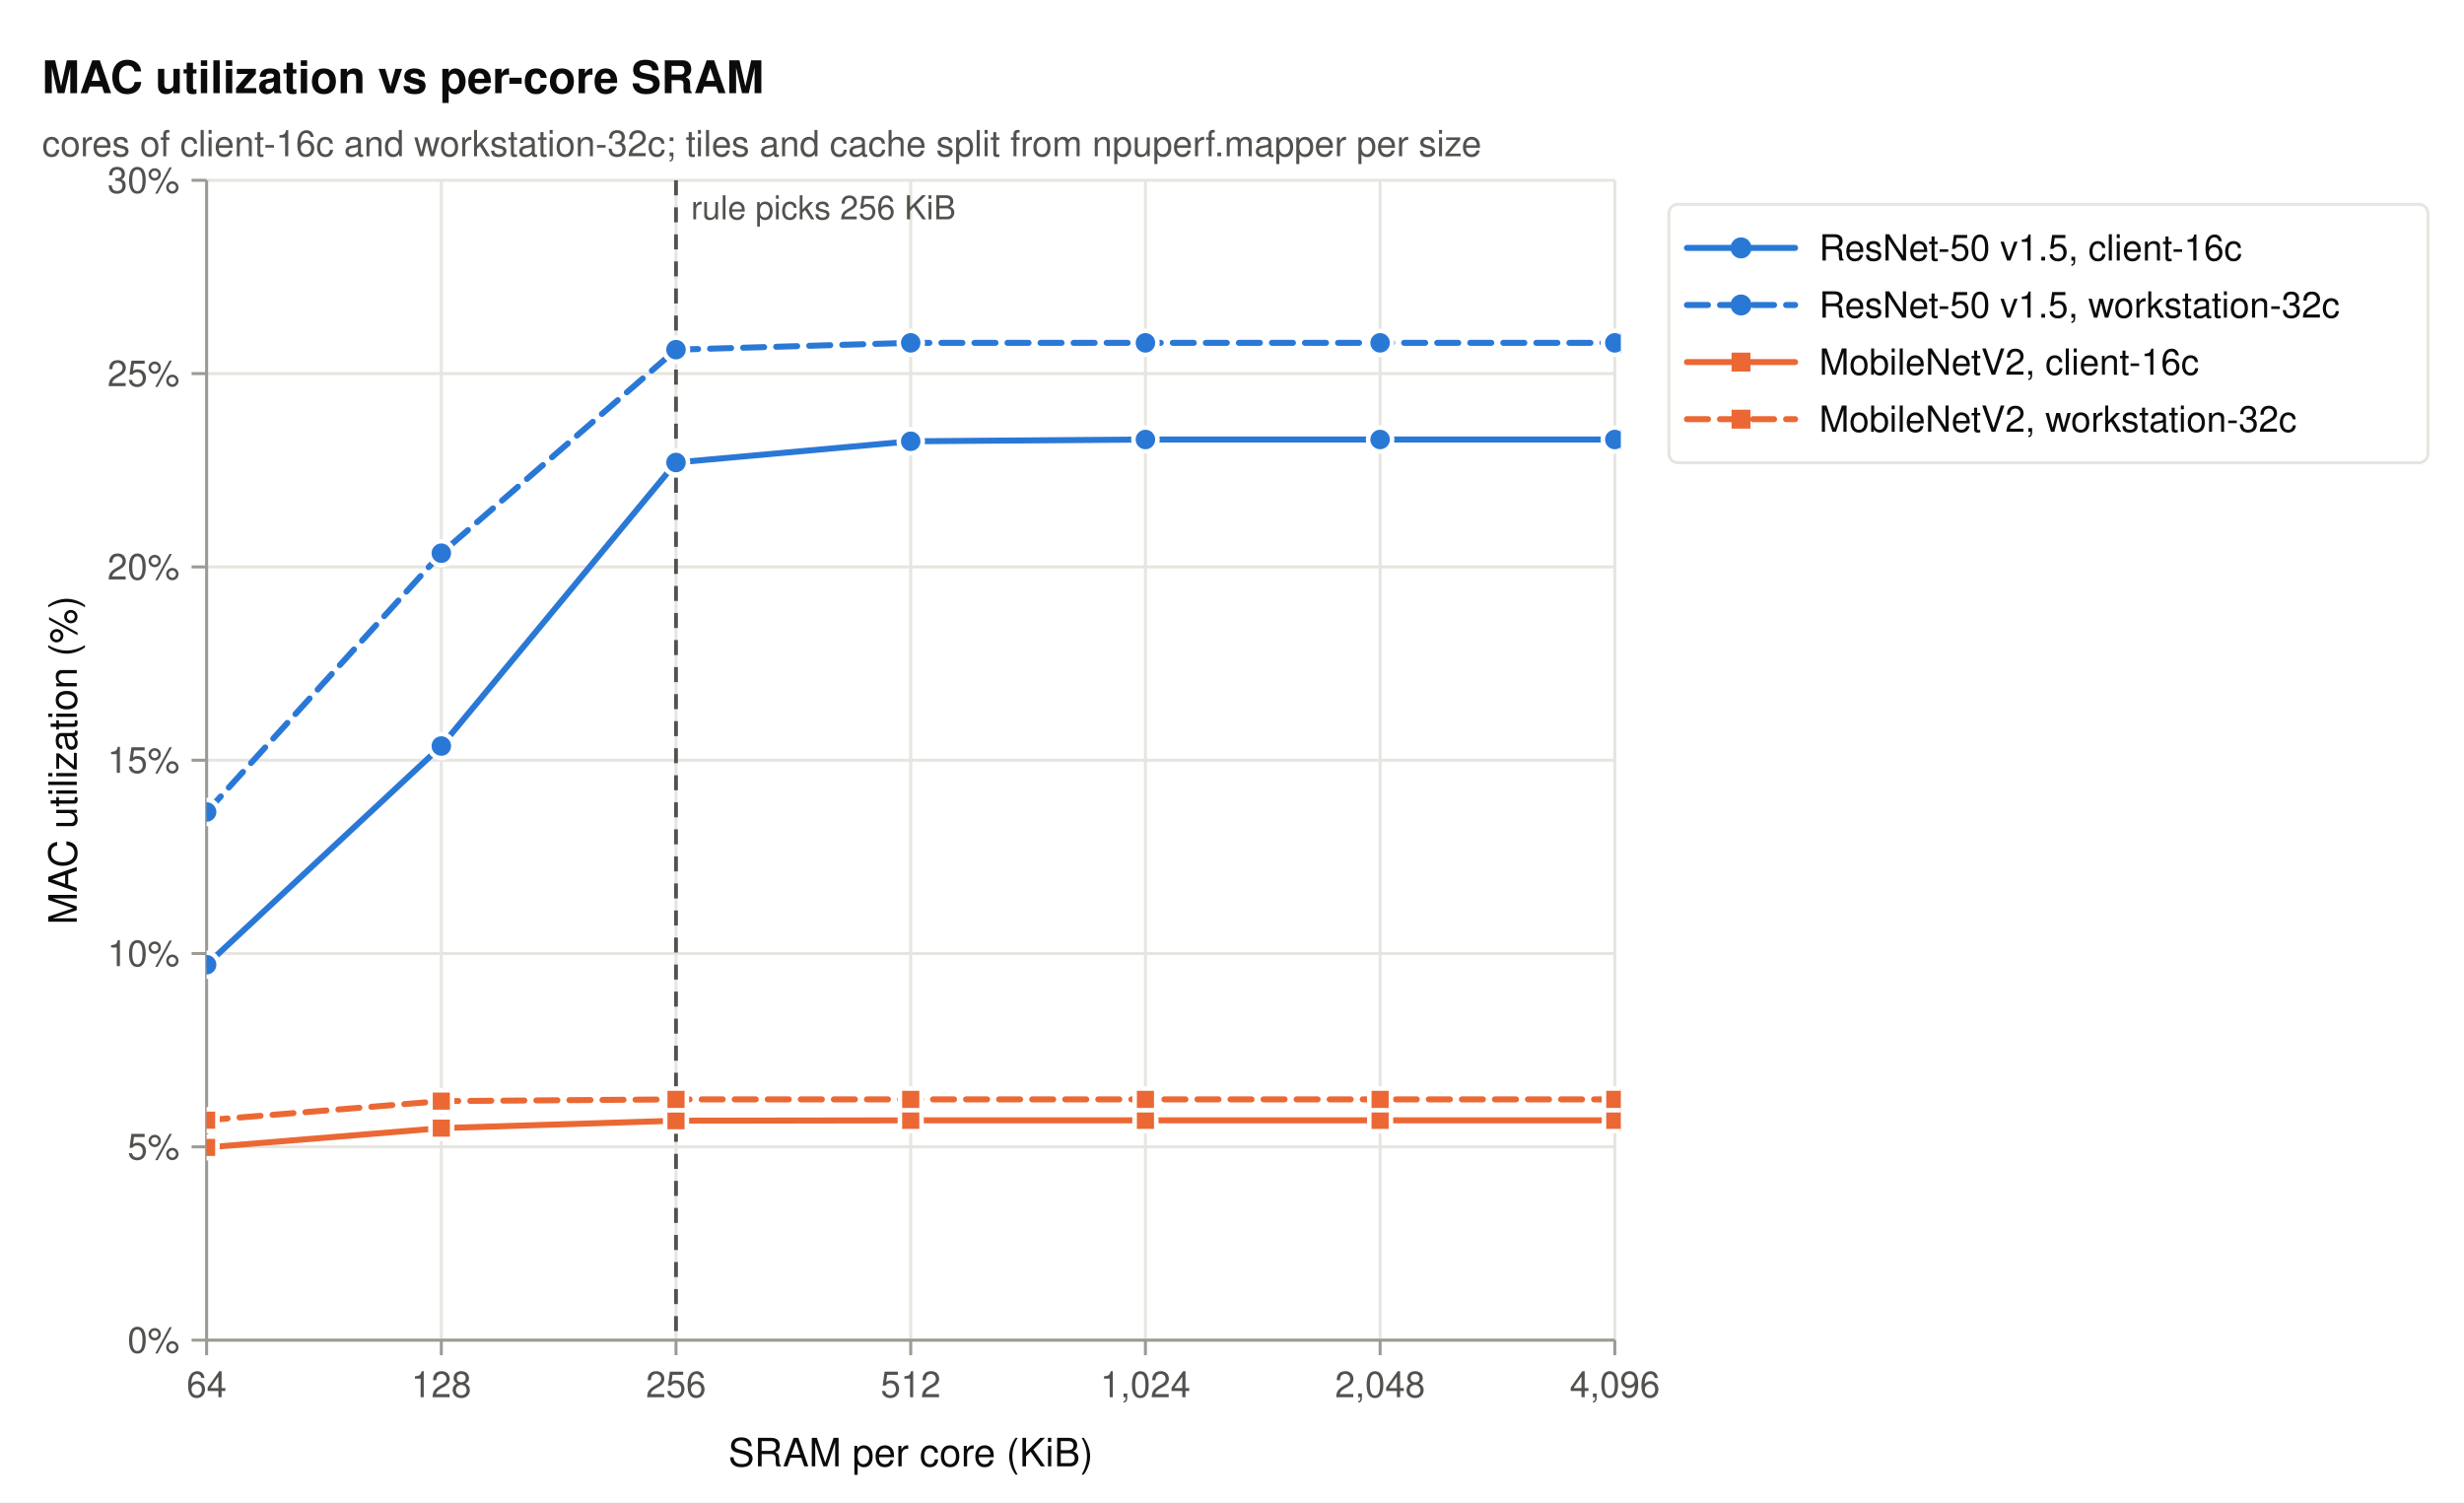
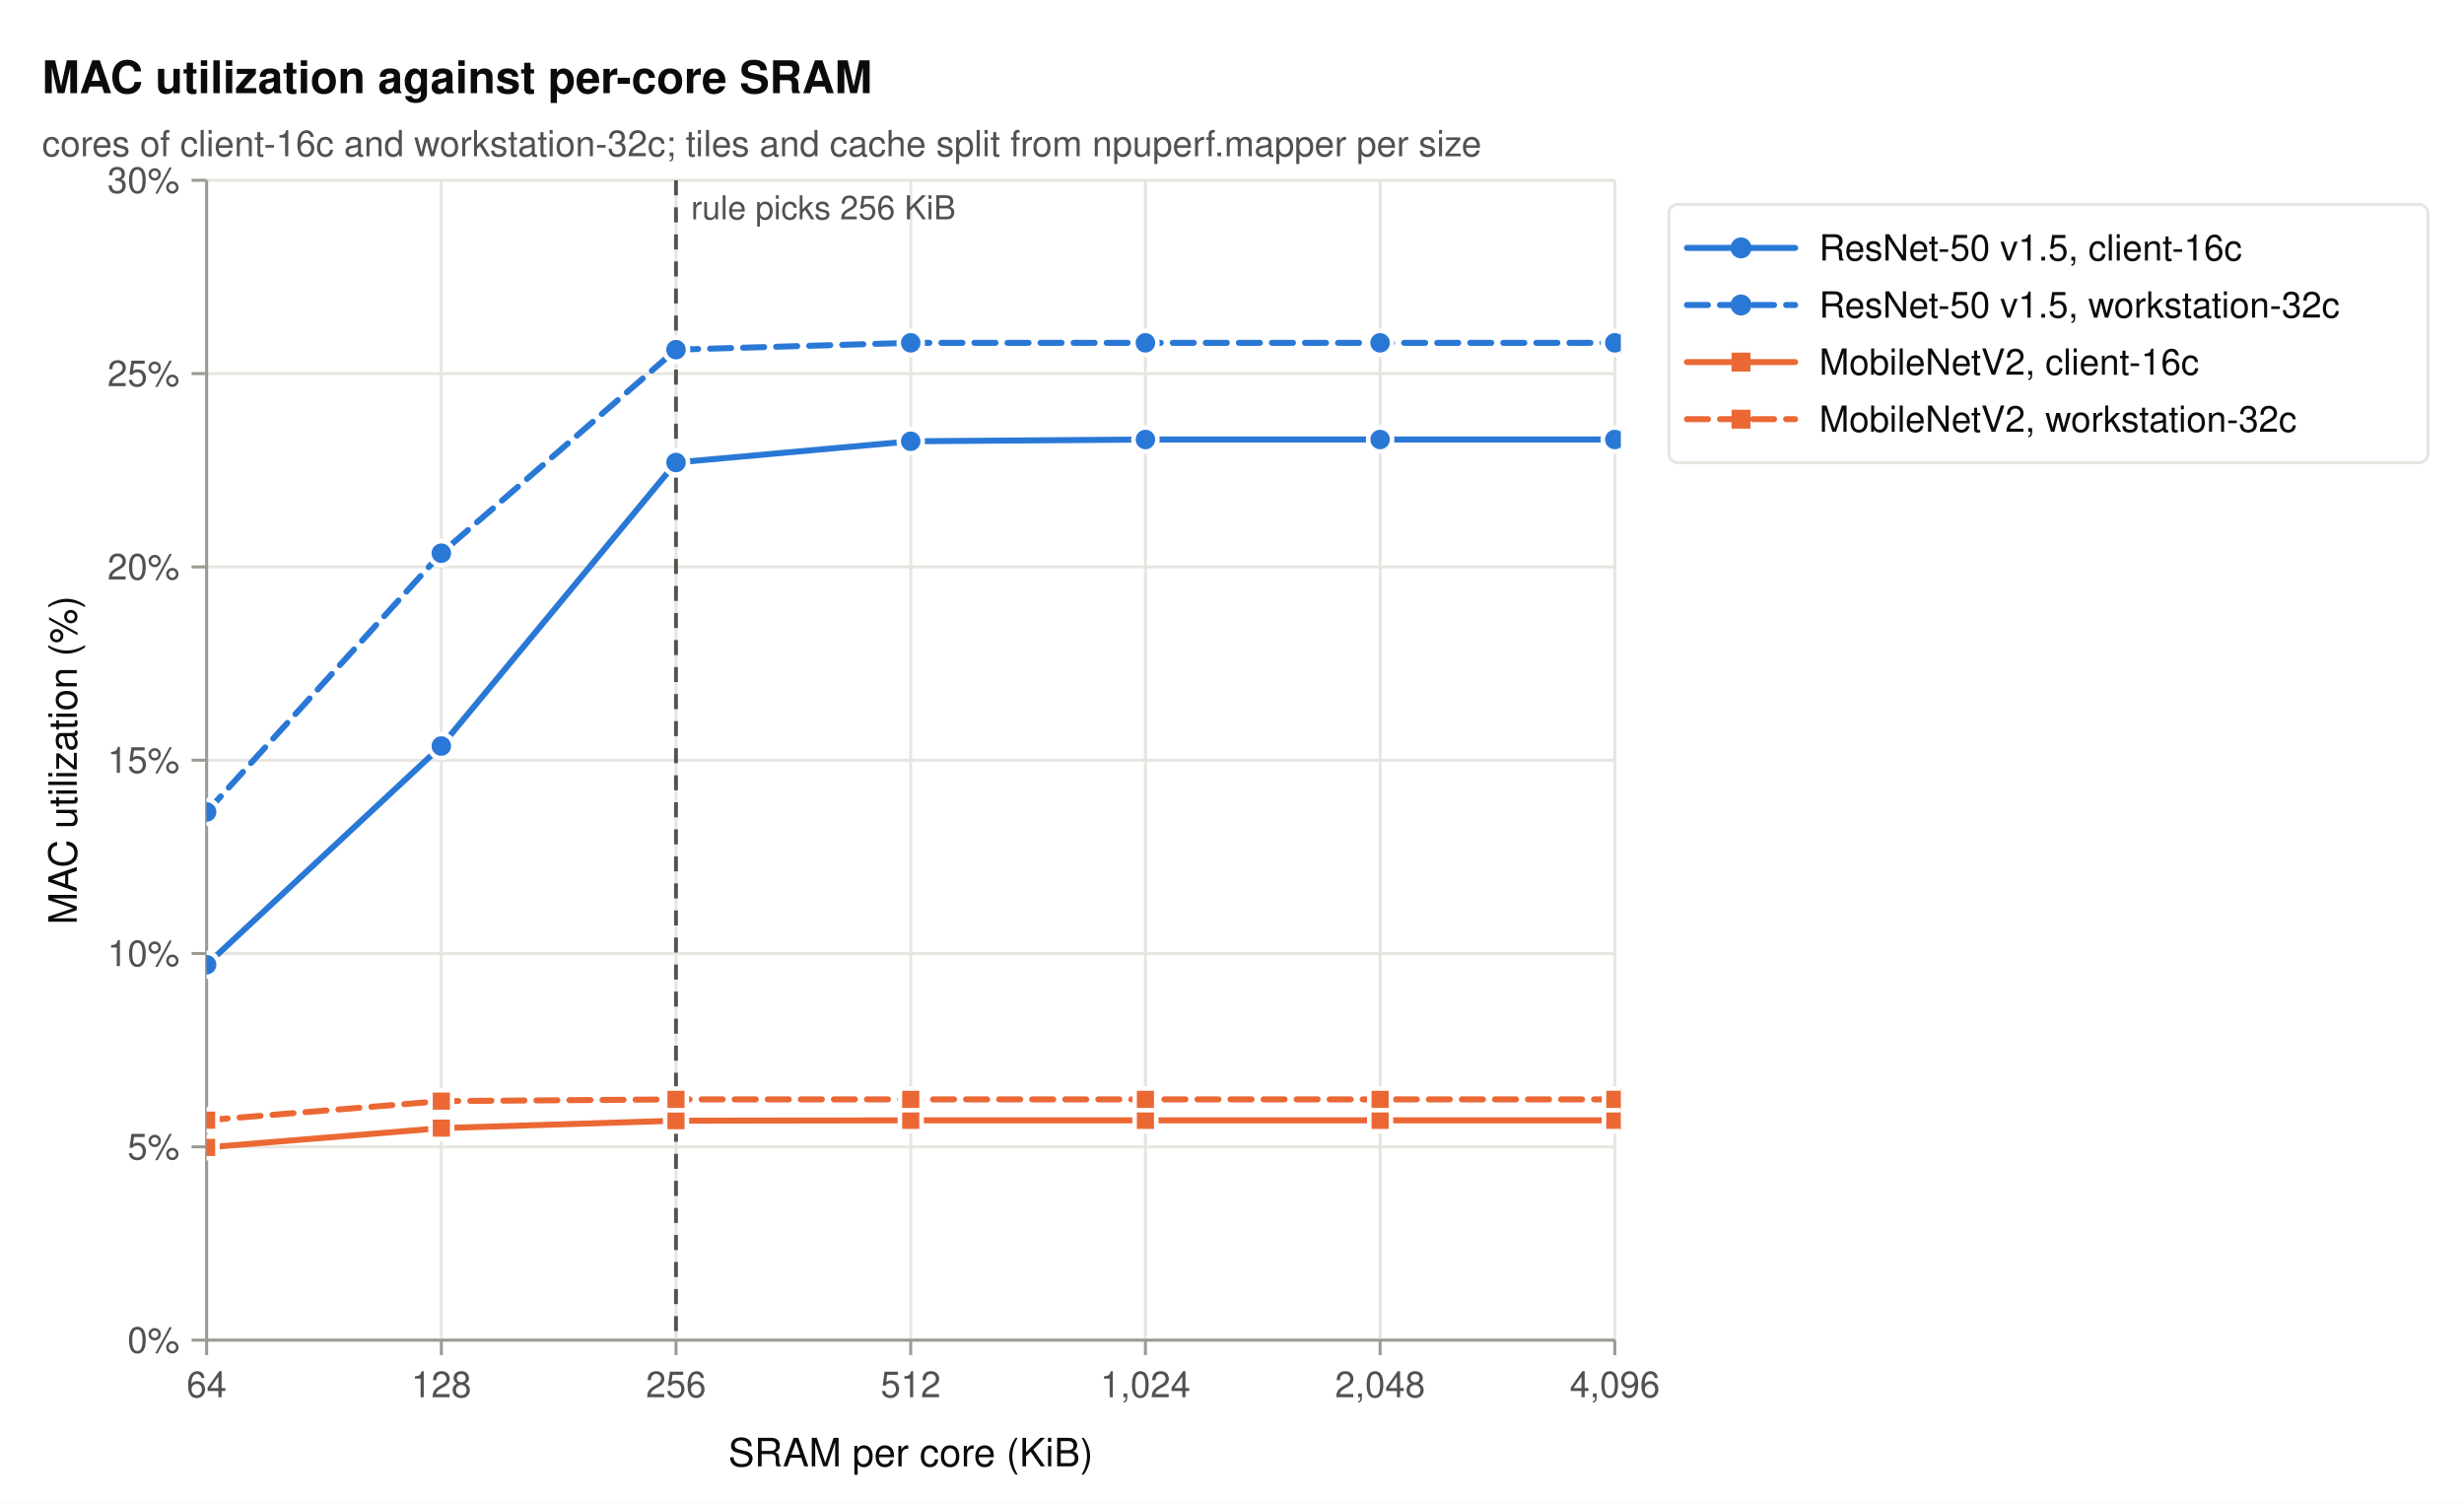
<svg xmlns="http://www.w3.org/2000/svg" width="820" height="500" viewBox="0 0 820 500" font-family="system-ui, -apple-system, 'Segoe UI', Helvetica, Arial, sans-serif">
  <rect width="820" height="500" fill="#ffffff" />
  <defs>
    <clipPath id="s10-plot">
      <rect x="68.76" y="58" width="470.64" height="388" />
    </clipPath>
  </defs>
-   <text x="14" y="31" font-size="15" fill="#0b0b0b" font-weight="600">MAC utilization vs per-core SRAM</text>
+   <text x="14" y="31" font-size="15" fill="#0b0b0b" font-weight="600">MAC utilization against per-core SRAM</text>
  <text x="14" y="52" font-size="12" fill="#52514e">cores of client-16c and workstation-32c; tiles and cache split from npuperf.mapper per size</text>
  <g stroke="#e6e5df" stroke-width="1" fill="none">
    <line x1="68.76" y1="446" x2="537.4" y2="446" />
    <line x1="68.76" y1="381.67" x2="537.4" y2="381.67" />
    <line x1="68.76" y1="317.33" x2="537.4" y2="317.33" />
    <line x1="68.76" y1="253" x2="537.4" y2="253" />
    <line x1="68.76" y1="188.67" x2="537.4" y2="188.67" />
    <line x1="68.76" y1="124.33" x2="537.4" y2="124.33" />
    <line x1="68.76" y1="60" x2="537.4" y2="60" />
    <line x1="68.76" y1="60" x2="68.76" y2="446" />
    <line x1="146.87" y1="60" x2="146.87" y2="446" />
    <line x1="224.97" y1="60" x2="224.97" y2="446" />
    <line x1="303.08" y1="60" x2="303.08" y2="446" />
    <line x1="381.19" y1="60" x2="381.19" y2="446" />
    <line x1="459.29" y1="60" x2="459.29" y2="446" />
    <line x1="537.4" y1="60" x2="537.4" y2="446" />
  </g>
  <g stroke="#9c9a93" stroke-width="1" fill="none">
    <line x1="68.76" y1="446" x2="537.4" y2="446" />
    <line x1="68.76" y1="60" x2="68.76" y2="446" />
    <line x1="68.76" y1="446" x2="68.76" y2="451" />
    <line x1="146.87" y1="446" x2="146.87" y2="451" />
    <line x1="224.97" y1="446" x2="224.97" y2="451" />
    <line x1="303.08" y1="446" x2="303.08" y2="451" />
    <line x1="381.19" y1="446" x2="381.19" y2="451" />
    <line x1="459.29" y1="446" x2="459.29" y2="451" />
    <line x1="537.4" y1="446" x2="537.4" y2="451" />
    <line x1="63.76" y1="446" x2="68.76" y2="446" />
    <line x1="63.76" y1="381.67" x2="68.76" y2="381.67" />
    <line x1="63.76" y1="317.33" x2="68.76" y2="317.33" />
    <line x1="63.76" y1="253" x2="68.76" y2="253" />
    <line x1="63.76" y1="188.67" x2="68.76" y2="188.67" />
    <line x1="63.76" y1="124.33" x2="68.76" y2="124.33" />
    <line x1="63.76" y1="60" x2="68.76" y2="60" />
  </g>
  <g style="font-variant-numeric: tabular-nums">
    <text x="68.76" y="465" font-size="12" fill="#52514e" text-anchor="middle">64</text>
    <text x="146.87" y="465" font-size="12" fill="#52514e" text-anchor="middle">128</text>
    <text x="224.97" y="465" font-size="12" fill="#52514e" text-anchor="middle">256</text>
    <text x="303.08" y="465" font-size="12" fill="#52514e" text-anchor="middle">512</text>
    <text x="381.19" y="465" font-size="12" fill="#52514e" text-anchor="middle">1,024</text>
    <text x="459.29" y="465" font-size="12" fill="#52514e" text-anchor="middle">2,048</text>
    <text x="537.4" y="465" font-size="12" fill="#52514e" text-anchor="middle">4,096</text>
    <text x="59.76" y="450.2" font-size="12" fill="#52514e" text-anchor="end">0%</text>
    <text x="59.76" y="385.87" font-size="12" fill="#52514e" text-anchor="end">5%</text>
    <text x="59.76" y="321.53" font-size="12" fill="#52514e" text-anchor="end">10%</text>
    <text x="59.76" y="257.2" font-size="12" fill="#52514e" text-anchor="end">15%</text>
    <text x="59.76" y="192.87" font-size="12" fill="#52514e" text-anchor="end">20%</text>
    <text x="59.76" y="128.53" font-size="12" fill="#52514e" text-anchor="end">25%</text>
    <text x="59.76" y="64.2" font-size="12" fill="#52514e" text-anchor="end">30%</text>
  </g>
  <text x="303.08" y="488" font-size="13" fill="#0b0b0b" text-anchor="middle">SRAM per core (KiB)</text>
  <text x="21.2" y="253" font-size="13" fill="#0b0b0b" text-anchor="middle" dominant-baseline="middle" transform="rotate(-90 21.2 253)">MAC utilization (%)</text>
  <g clip-path="url(#s10-plot)">
    <line x1="224.97" y1="60" x2="224.97" y2="446" stroke="#52514e" stroke-width="1.25" stroke-dasharray="5 4" />
    <path d="M68.76,321.06 L146.87,248.28 L224.97,153.92 L303.08,146.86 L381.19,146.27 L459.29,146.27 L537.4,146.27" fill="none" stroke="#2a78d6" stroke-width="2" stroke-linejoin="round" stroke-linecap="round" />
    <circle cx="68.76" cy="321.06" r="4" fill="#2a78d6" stroke="#ffffff" stroke-width="1.5" />
    <circle cx="146.87" cy="248.28" r="4" fill="#2a78d6" stroke="#ffffff" stroke-width="1.5" />
    <circle cx="224.97" cy="153.92" r="4" fill="#2a78d6" stroke="#ffffff" stroke-width="1.5" />
    <circle cx="303.08" cy="146.86" r="4" fill="#2a78d6" stroke="#ffffff" stroke-width="1.5" />
    <circle cx="381.19" cy="146.27" r="4" fill="#2a78d6" stroke="#ffffff" stroke-width="1.5" />
    <circle cx="459.29" cy="146.27" r="4" fill="#2a78d6" stroke="#ffffff" stroke-width="1.5" />
    <circle cx="537.4" cy="146.27" r="4" fill="#2a78d6" stroke="#ffffff" stroke-width="1.5" />
    <path d="M68.76,270.23 L146.87,184.1 L224.97,116.37 L303.08,114.1 L381.19,114.1 L459.29,114.1 L537.4,114.1" fill="none" stroke="#2a78d6" stroke-width="2" stroke-linejoin="round" stroke-linecap="round" stroke-dasharray="7 4" />
    <circle cx="68.76" cy="270.23" r="4" fill="#2a78d6" stroke="#ffffff" stroke-width="1.5" />
    <circle cx="146.87" cy="184.1" r="4" fill="#2a78d6" stroke="#ffffff" stroke-width="1.5" />
    <circle cx="224.97" cy="116.37" r="4" fill="#2a78d6" stroke="#ffffff" stroke-width="1.5" />
    <circle cx="303.08" cy="114.1" r="4" fill="#2a78d6" stroke="#ffffff" stroke-width="1.5" />
    <circle cx="381.19" cy="114.1" r="4" fill="#2a78d6" stroke="#ffffff" stroke-width="1.5" />
    <circle cx="459.29" cy="114.1" r="4" fill="#2a78d6" stroke="#ffffff" stroke-width="1.5" />
    <circle cx="537.4" cy="114.1" r="4" fill="#2a78d6" stroke="#ffffff" stroke-width="1.5" />
    <path d="M68.76,381.86 L146.87,375.44 L224.97,372.97 L303.08,372.85 L381.19,372.85 L459.29,372.85 L537.4,372.85" fill="none" stroke="#eb6834" stroke-width="2" stroke-linejoin="round" stroke-linecap="round" />
    <rect x="65.16" y="378.26" width="7.2" height="7.2" fill="#eb6834" stroke="#ffffff" stroke-width="1.5" />
    <rect x="143.27" y="371.84" width="7.2" height="7.2" fill="#eb6834" stroke="#ffffff" stroke-width="1.5" />
    <rect x="221.37" y="369.37" width="7.2" height="7.2" fill="#eb6834" stroke="#ffffff" stroke-width="1.5" />
    <rect x="299.48" y="369.25" width="7.2" height="7.2" fill="#eb6834" stroke="#ffffff" stroke-width="1.5" />
    <rect x="377.59" y="369.25" width="7.2" height="7.2" fill="#eb6834" stroke="#ffffff" stroke-width="1.5" />
    <rect x="455.69" y="369.25" width="7.2" height="7.2" fill="#eb6834" stroke="#ffffff" stroke-width="1.5" />
    <rect x="533.8" y="369.25" width="7.2" height="7.2" fill="#eb6834" stroke="#ffffff" stroke-width="1.5" />
    <path d="M68.76,372.8 L146.87,366.45 L224.97,365.87 L303.08,365.87 L381.19,365.87 L459.29,365.87 L537.4,365.87" fill="none" stroke="#eb6834" stroke-width="2" stroke-linejoin="round" stroke-linecap="round" stroke-dasharray="7 4" />
    <rect x="65.16" y="369.2" width="7.2" height="7.2" fill="#eb6834" stroke="#ffffff" stroke-width="1.5" />
    <rect x="143.27" y="362.85" width="7.2" height="7.2" fill="#eb6834" stroke="#ffffff" stroke-width="1.5" />
    <rect x="221.37" y="362.27" width="7.2" height="7.2" fill="#eb6834" stroke="#ffffff" stroke-width="1.5" />
    <rect x="299.48" y="362.27" width="7.2" height="7.2" fill="#eb6834" stroke="#ffffff" stroke-width="1.5" />
    <rect x="377.59" y="362.27" width="7.2" height="7.2" fill="#eb6834" stroke="#ffffff" stroke-width="1.5" />
    <rect x="455.69" y="362.27" width="7.2" height="7.2" fill="#eb6834" stroke="#ffffff" stroke-width="1.5" />
    <rect x="533.8" y="362.27" width="7.2" height="7.2" fill="#eb6834" stroke="#ffffff" stroke-width="1.5" />
  </g>
  <text x="229.97" y="73" font-size="11" fill="#52514e">rule picks 256 KiB</text>
  <g transform="translate(555.4,68)">
    <rect width="252.6" height="86" rx="3" fill="#ffffff" fill-opacity="0.92" stroke="#e6e5df" />
    <line x1="6" y1="14.5" x2="42" y2="14.5" stroke="#2a78d6" stroke-width="2" stroke-linecap="round" />
    <circle cx="24" cy="14.5" r="3.5" fill="#2a78d6" stroke="none" />
    <text x="50" y="18.7" font-size="12" fill="#0b0b0b">ResNet-50 v1.5, client-16c</text>
    <line x1="6" y1="33.5" x2="42" y2="33.5" stroke="#2a78d6" stroke-width="2" stroke-linecap="round" stroke-dasharray="7 4" />
    <circle cx="24" cy="33.5" r="3.5" fill="#2a78d6" stroke="none" />
    <text x="50" y="37.7" font-size="12" fill="#0b0b0b">ResNet-50 v1.5, workstation-32c</text>
    <line x1="6" y1="52.5" x2="42" y2="52.5" stroke="#eb6834" stroke-width="2" stroke-linecap="round" />
    <rect x="20.85" y="49.35" width="6.3" height="6.3" fill="#eb6834" stroke="none" />
    <text x="50" y="56.7" font-size="12" fill="#0b0b0b">MobileNetV2, client-16c</text>
    <line x1="6" y1="71.5" x2="42" y2="71.5" stroke="#eb6834" stroke-width="2" stroke-linecap="round" stroke-dasharray="7 4" />
    <rect x="20.85" y="68.35" width="6.3" height="6.3" fill="#eb6834" stroke="none" />
    <text x="50" y="75.7" font-size="12" fill="#0b0b0b">MobileNetV2, workstation-32c</text>
  </g>
</svg>
